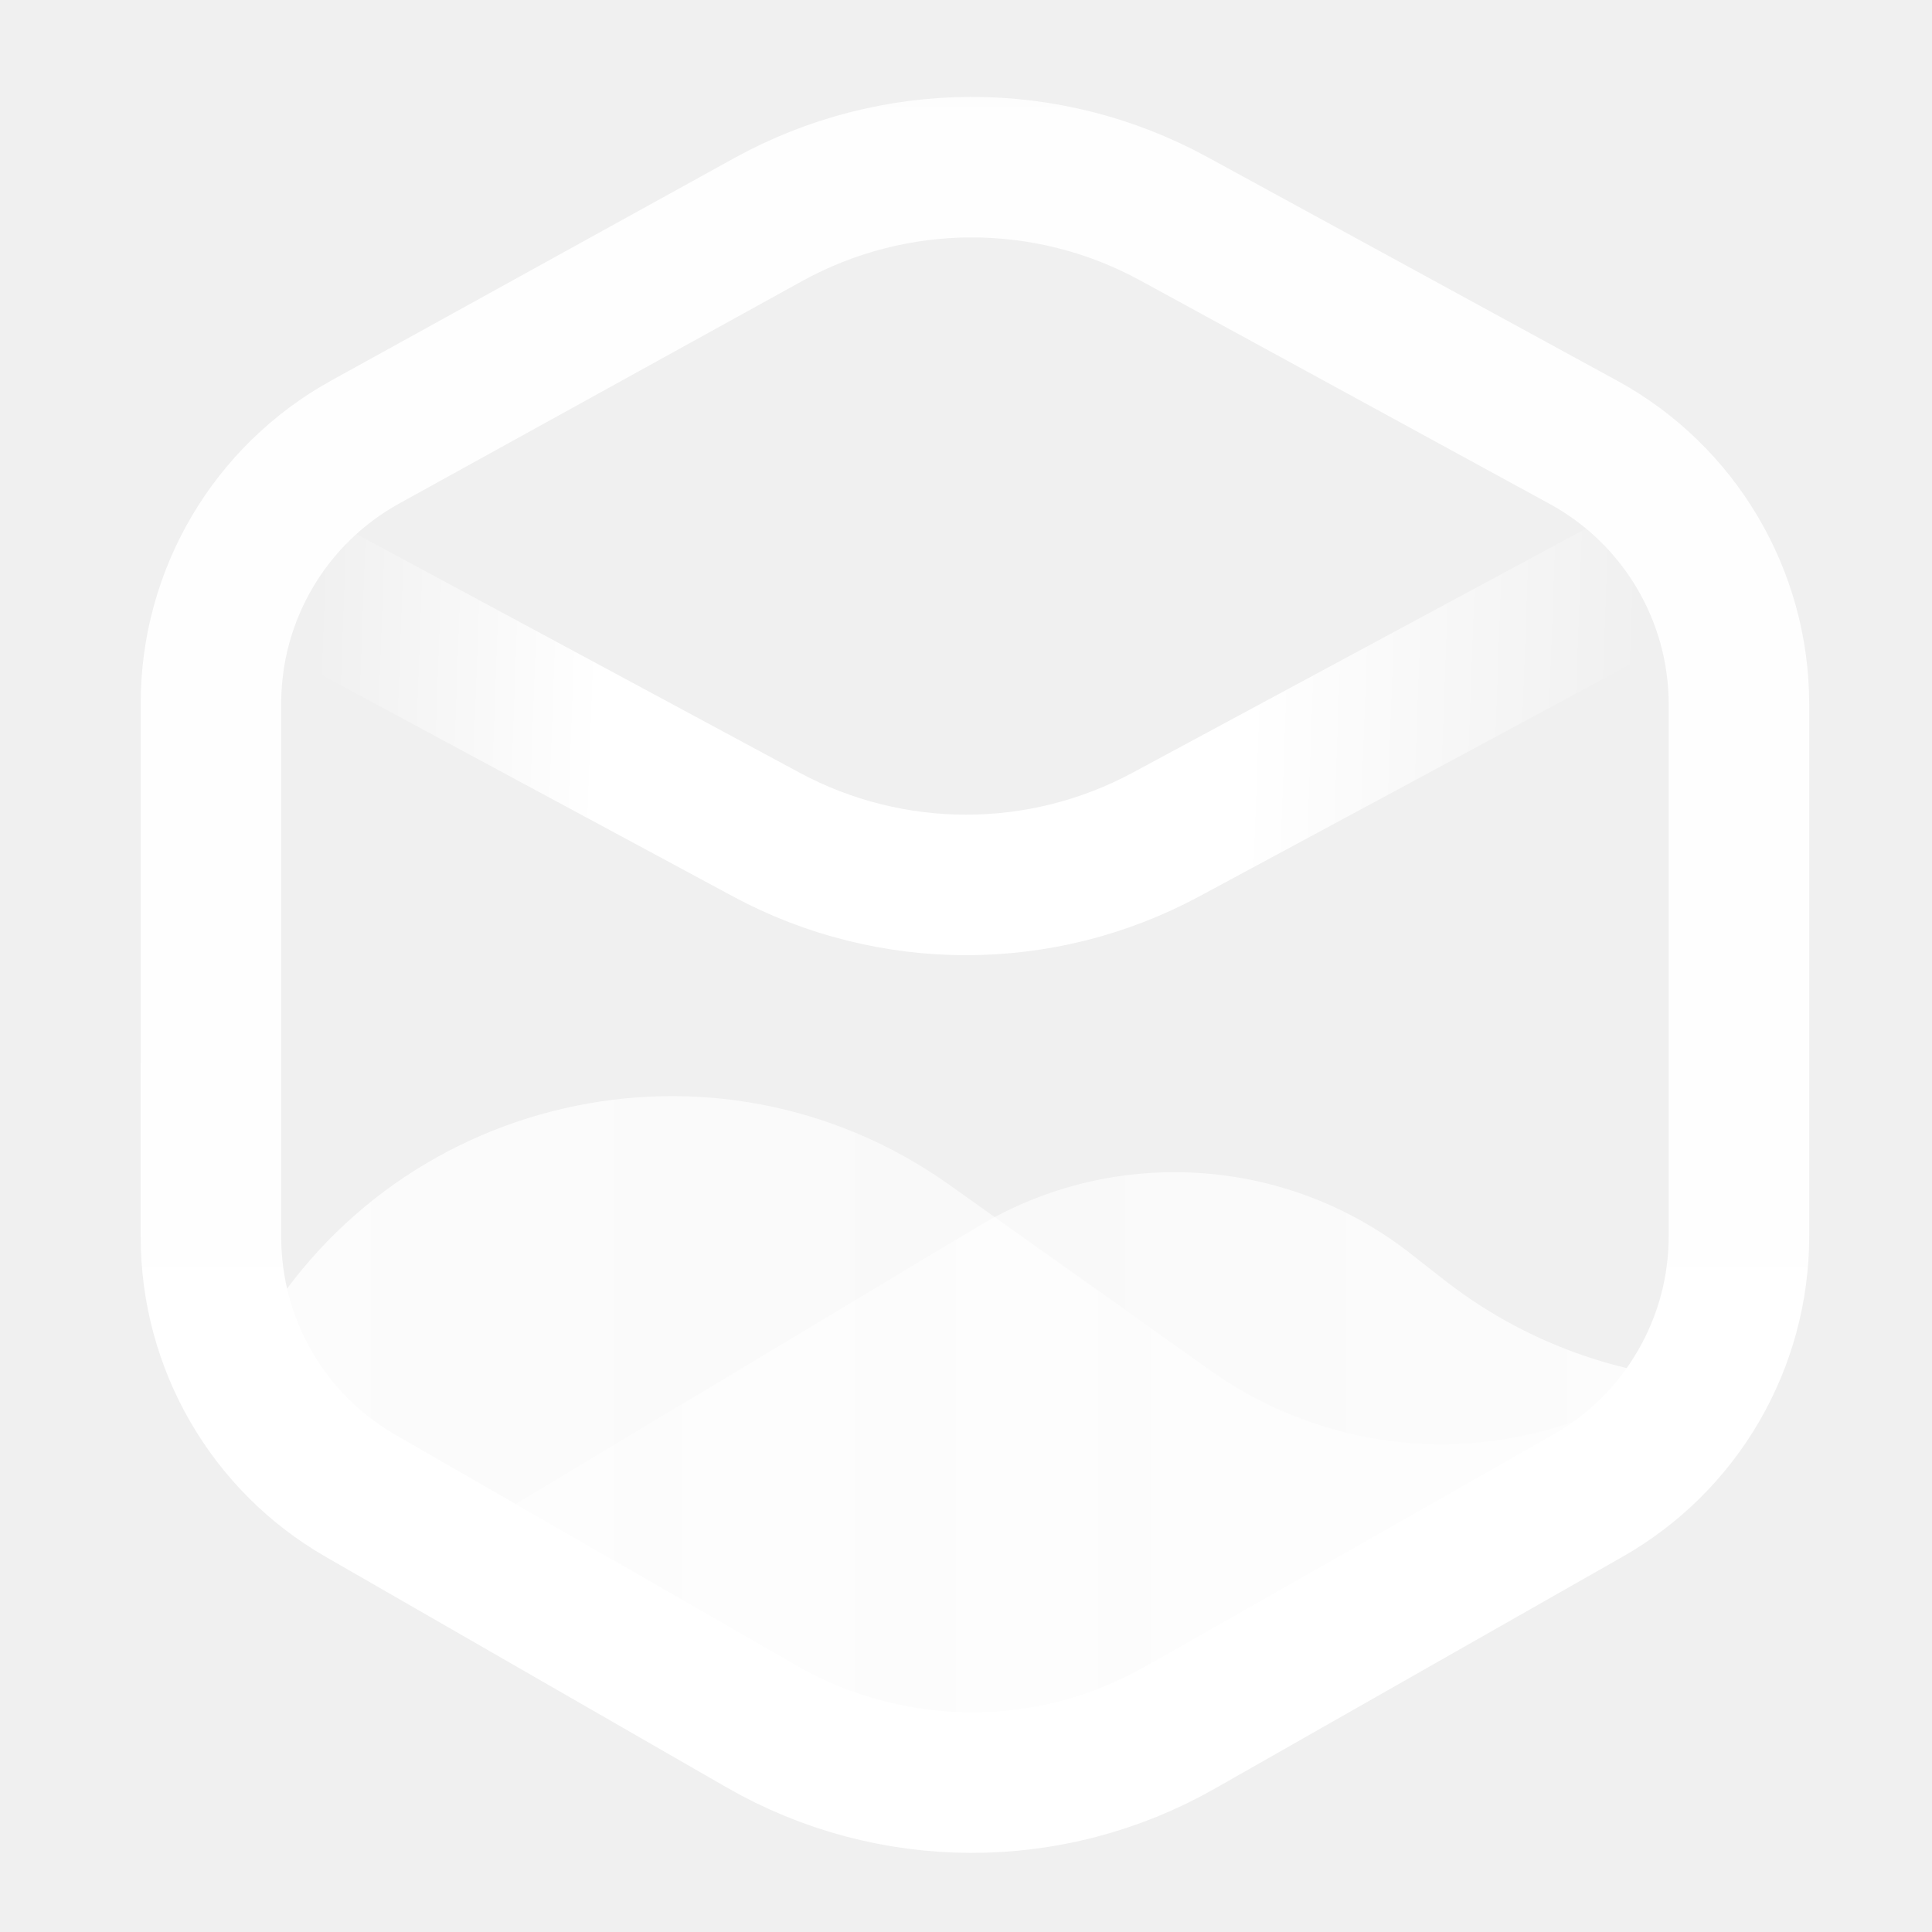
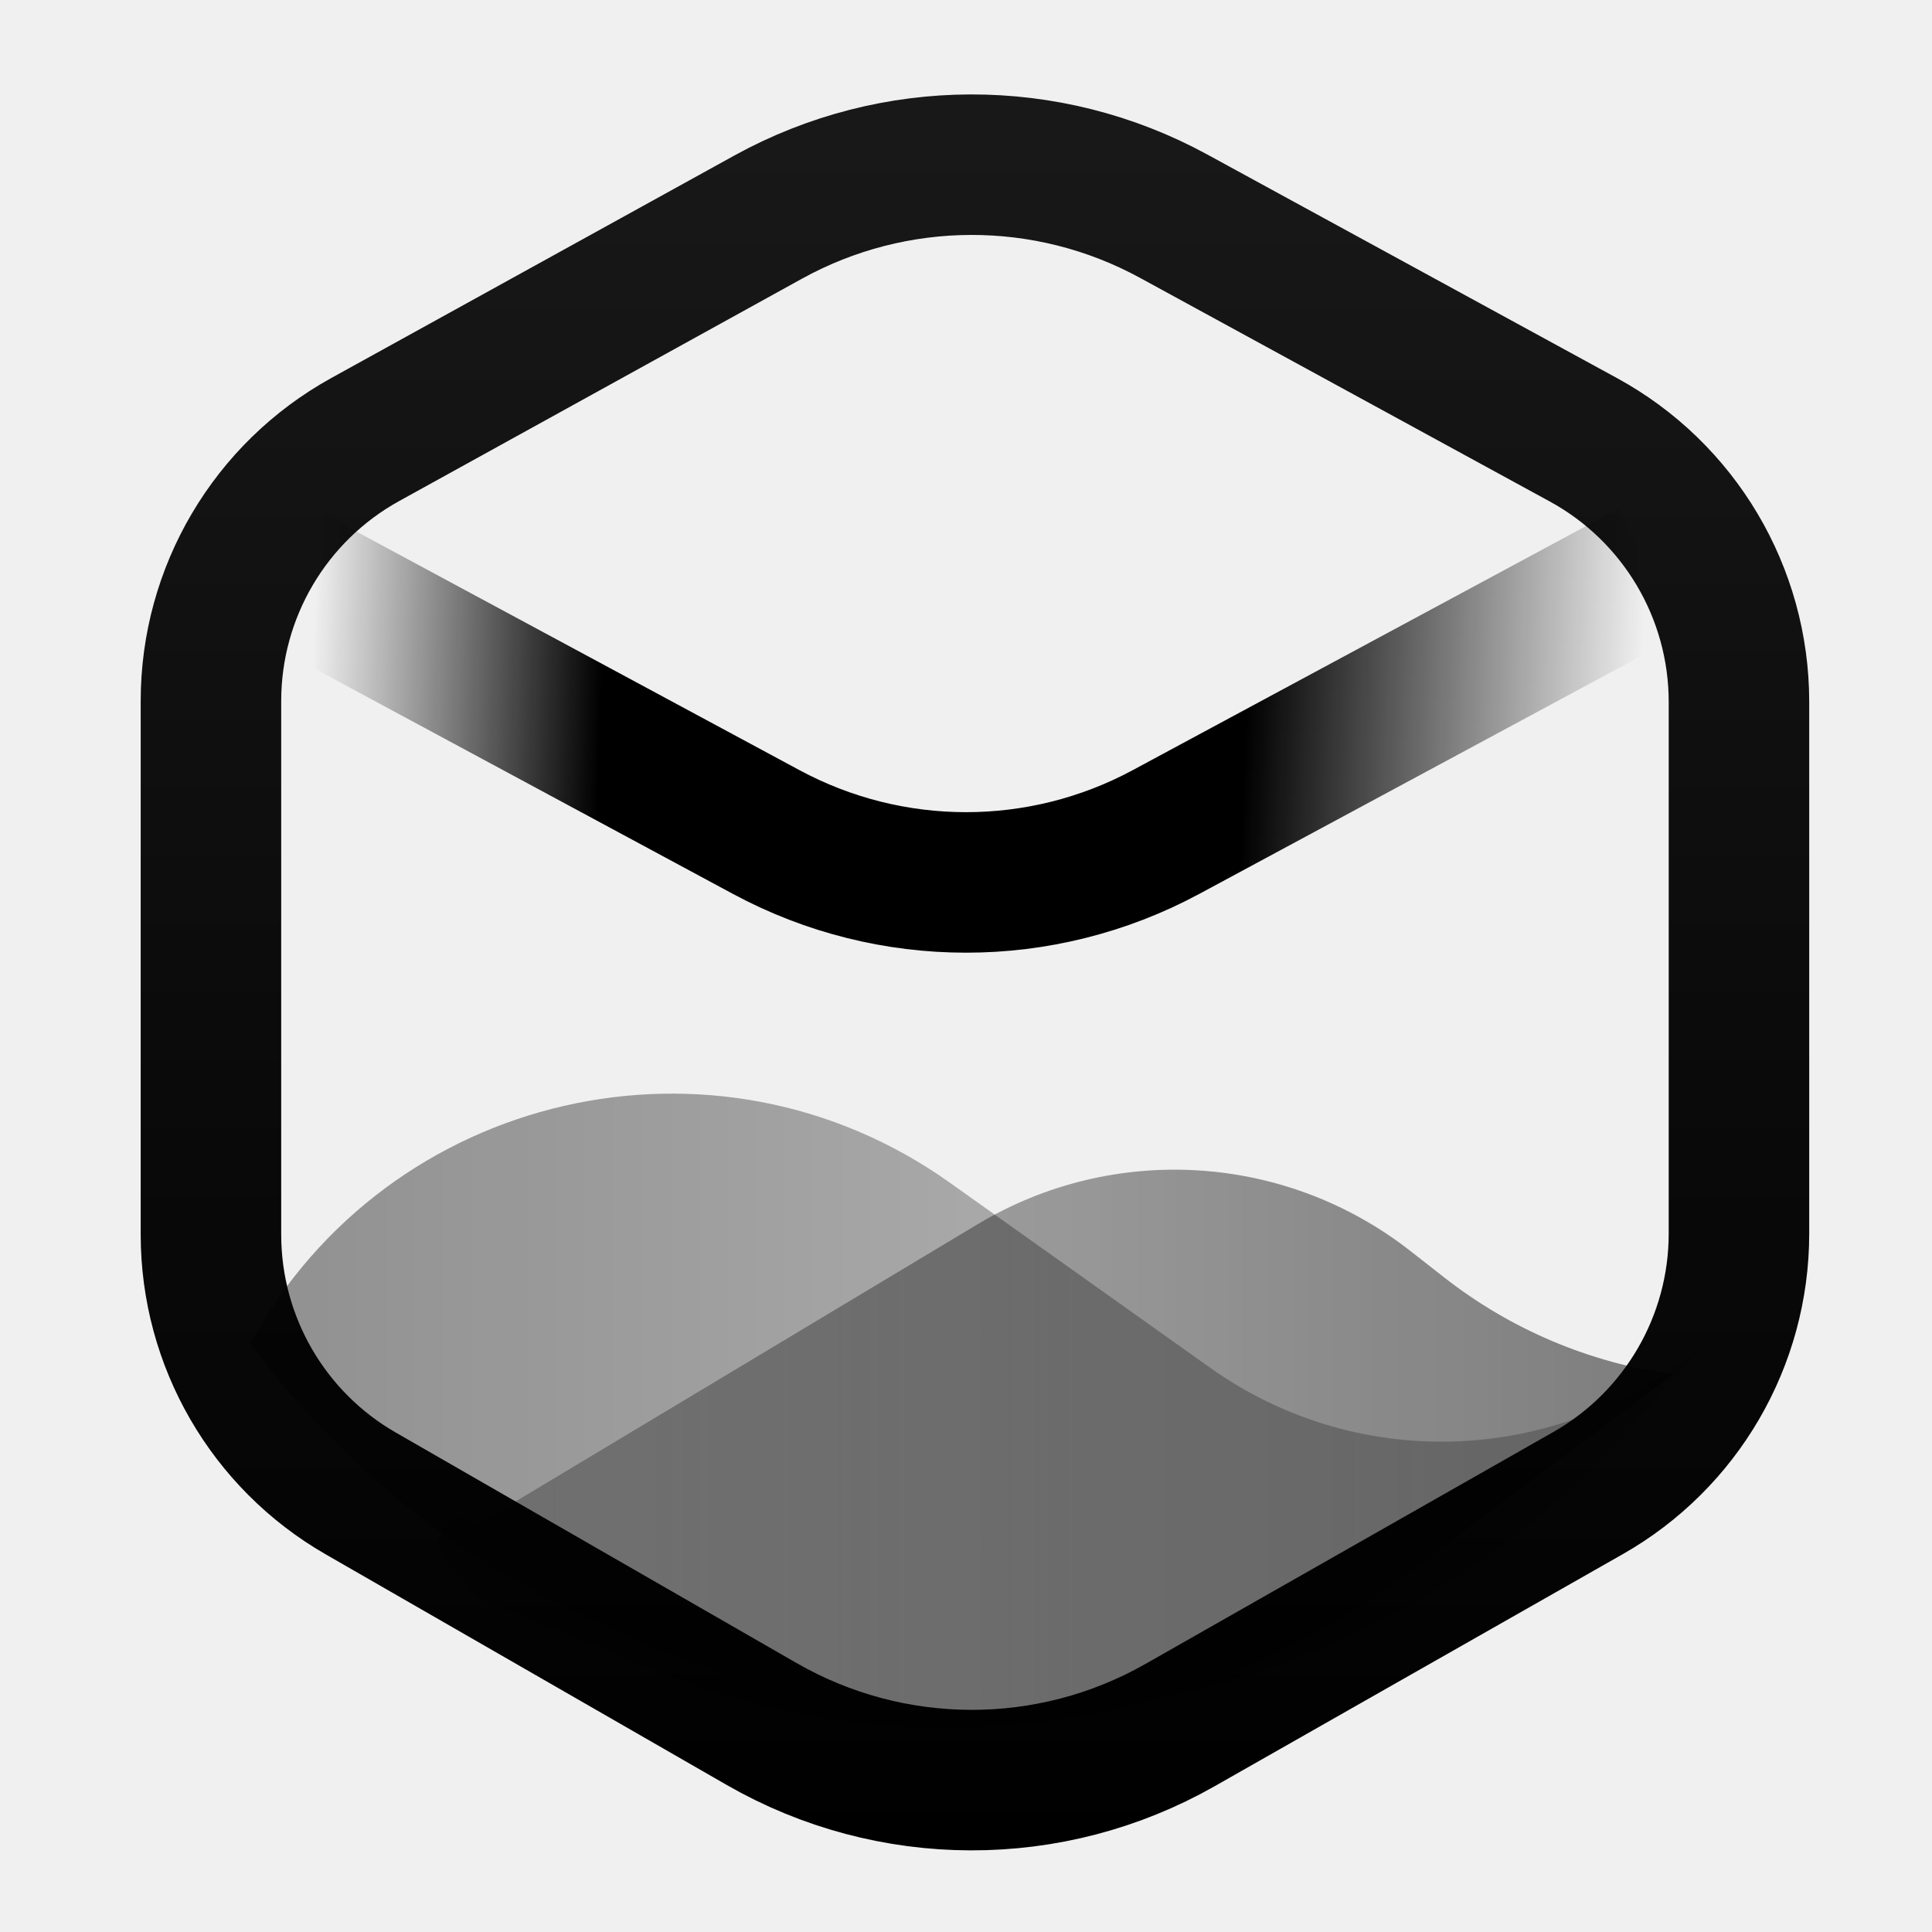
<svg xmlns="http://www.w3.org/2000/svg" width="48" height="48" viewBox="0 0 48 48" fill="none">
-   <g clip-path="url(#clip0_7_1385)">
-     <path d="M6.984 14.244L19.037 20.734C22.137 22.403 25.868 22.403 28.968 20.734L41.021 14.244" stroke="url(#paint0_linear_7_1385)" stroke-width="3.491" />
-     <path d="M19.081 5.458C22.215 3.728 26.016 3.718 29.159 5.433L39.34 10.989C41.722 12.289 43.204 14.787 43.204 17.501V30.71C43.204 33.377 41.772 35.84 39.453 37.158L29.32 42.92C26.094 44.754 22.138 44.744 18.922 42.894L8.96 37.165C6.659 35.841 5.241 33.389 5.241 30.734V17.477C5.241 14.775 6.709 12.288 9.074 10.982L19.081 5.458Z" stroke="url(#paint1_linear_7_1385)" stroke-width="3.491" />
-     <path d="M30.069 34.046L23.593 29.442C17.771 25.302 9.641 27.174 6.216 33.444C8.432 36.447 11.388 38.826 14.796 40.349L15.874 40.831C21.072 43.155 26.984 43.302 32.291 41.24C35.514 39.989 38.383 37.972 40.653 35.365L42.325 33.444C38.869 36.452 33.803 36.7 30.069 34.046Z" fill="url(#paint2_linear_7_1385)" />
-     <path d="M24.289 30.478L11.892 37.916C11.314 37.44 10.552 38.221 11.041 38.787L11.781 39.643C11.854 39.727 11.945 39.792 12.048 39.834L16.313 41.581C20.828 43.43 25.881 43.471 30.426 41.695C32.026 41.069 33.534 40.23 34.909 39.199L41.565 34.207C39.492 33.921 37.533 33.092 35.885 31.803L35.039 31.141C31.938 28.716 27.664 28.453 24.289 30.478Z" fill="url(#paint3_linear_7_1385)" />
+   <g clip-path="url(#clip0_14_2140)">
+     <path d="M6.984 14.182L19.037 20.672C22.137 22.341 25.868 22.341 28.968 20.672L41.021 14.182" stroke="url(#paint0_linear_14_2140)" stroke-width="3.491" />
+     <path d="M19.081 5.396C22.215 3.666 26.017 3.656 29.159 5.371L39.34 10.927C41.722 12.227 43.204 14.725 43.204 17.439V30.648C43.204 33.316 41.772 35.778 39.453 37.096L29.32 42.858C26.094 44.692 22.139 44.682 18.922 42.832L8.96 37.103C6.659 35.779 5.241 33.327 5.241 30.672V17.415C5.241 14.713 6.709 12.226 9.074 10.92L19.081 5.396Z" stroke="url(#paint1_linear_14_2140)" stroke-width="3.491" />
+     <path opacity="0.5" d="M30.069 33.984L23.593 29.38C17.771 25.24 9.641 27.112 6.216 33.382C8.432 36.385 11.388 38.764 14.796 40.287L15.874 40.769C21.072 43.093 26.984 43.24 32.291 41.178C35.514 39.927 38.383 37.91 40.653 35.303L42.325 33.382C38.869 36.39 33.803 36.638 30.069 33.984Z" fill="url(#paint2_linear_14_2140)" />
+     <path opacity="0.6" d="M24.289 30.416L11.892 37.854C11.314 37.378 10.552 38.159 11.041 38.725L11.781 39.581C11.854 39.665 11.945 39.73 12.048 39.773L16.313 41.519C20.828 43.368 25.881 43.409 30.426 41.633C32.026 41.007 33.534 40.168 34.909 39.137L41.565 34.145C39.492 33.859 37.533 33.03 35.885 31.741L35.039 31.079C31.938 28.654 27.664 28.39 24.289 30.416Z" fill="url(#paint3_linear_14_2140)" />
  </g>
  <defs>
-     <linearGradient id="paint0_linear_7_1385" x1="7.8" y1="15.662" x2="40.8" y2="16.862" gradientUnits="userSpaceOnUse">
-       <stop stop-color="white" stop-opacity="0" style="stop-color:none;stop-opacity:0;" />
-       <stop offset="0.218" stop-color="white" style="stop-color:white;stop-opacity:1;" />
-       <stop offset="0.703" stop-color="white" style="stop-color:white;stop-opacity:1;" />
-       <stop offset="1" stop-color="white" stop-opacity="0" style="stop-color:none;stop-opacity:0;" />
+     <linearGradient id="paint0_linear_14_2140" x1="7.8" y1="15.6" x2="40.8" y2="16.8" gradientUnits="userSpaceOnUse">
+       <stop stop-opacity="0" style="stop-color:none;stop-opacity:0;" />
+       <stop offset="0.218" style="stop-color:black;stop-opacity:1;" />
+       <stop offset="0.703" style="stop-color:black;stop-opacity:1;" />
+       <stop offset="1" stop-opacity="0" style="stop-color:none;stop-opacity:0;" />
    </linearGradient>
-     <linearGradient id="paint1_linear_7_1385" x1="24.222" y1="2.68" x2="24.222" y2="45.88" gradientUnits="userSpaceOnUse">
-       <stop stop-color="white" stop-opacity="0.9" style="stop-color:white;stop-opacity:0.9;" />
-       <stop offset="1" stop-color="white" style="stop-color:white;stop-opacity:1;" />
+     <linearGradient id="paint1_linear_14_2140" x1="24.223" y1="2.618" x2="24.223" y2="45.818" gradientUnits="userSpaceOnUse">
+       <stop stop-opacity="0.9" style="stop-color:black;stop-opacity:0.9;" />
+       <stop offset="1" style="stop-color:black;stop-opacity:1;" />
    </linearGradient>
-     <linearGradient id="paint2_linear_7_1385" x1="42.325" y1="33.062" x2="6.216" y2="33.062" gradientUnits="userSpaceOnUse">
-       <stop stop-color="white" stop-opacity="0.4" style="stop-color:white;stop-opacity:0.4;" />
-       <stop offset="1" stop-color="white" stop-opacity="0.8" style="stop-color:white;stop-opacity:0.8;" />
+     <linearGradient id="paint2_linear_14_2140" x1="42.325" y1="33" x2="6.216" y2="33" gradientUnits="userSpaceOnUse">
+       <stop stop-opacity="0.4" style="stop-color:black;stop-opacity:0.4;" />
+       <stop offset="1" stop-opacity="0.8" style="stop-color:black;stop-opacity:0.8;" />
    </linearGradient>
-     <linearGradient id="paint3_linear_7_1385" x1="8.728" y1="35.843" x2="41.674" y2="35.843" gradientUnits="userSpaceOnUse">
-       <stop stop-color="white" stop-opacity="0.4" style="stop-color:white;stop-opacity:0.4;" />
-       <stop offset="1" stop-color="white" stop-opacity="0.8" style="stop-color:white;stop-opacity:0.8;" />
+     <linearGradient id="paint3_linear_14_2140" x1="8.728" y1="35.781" x2="41.674" y2="35.781" gradientUnits="userSpaceOnUse">
+       <stop stop-opacity="0.4" style="stop-color:black;stop-opacity:0.4;" />
+       <stop offset="1" stop-opacity="0.8" style="stop-color:black;stop-opacity:0.8;" />
    </linearGradient>
-     <clipPath id="clip0_7_1385">
+     <clipPath id="clip0_14_2140">
      <rect width="48" height="48" fill="white" style="fill:white;fill-opacity:1;" />
    </clipPath>
  </defs>
</svg>
